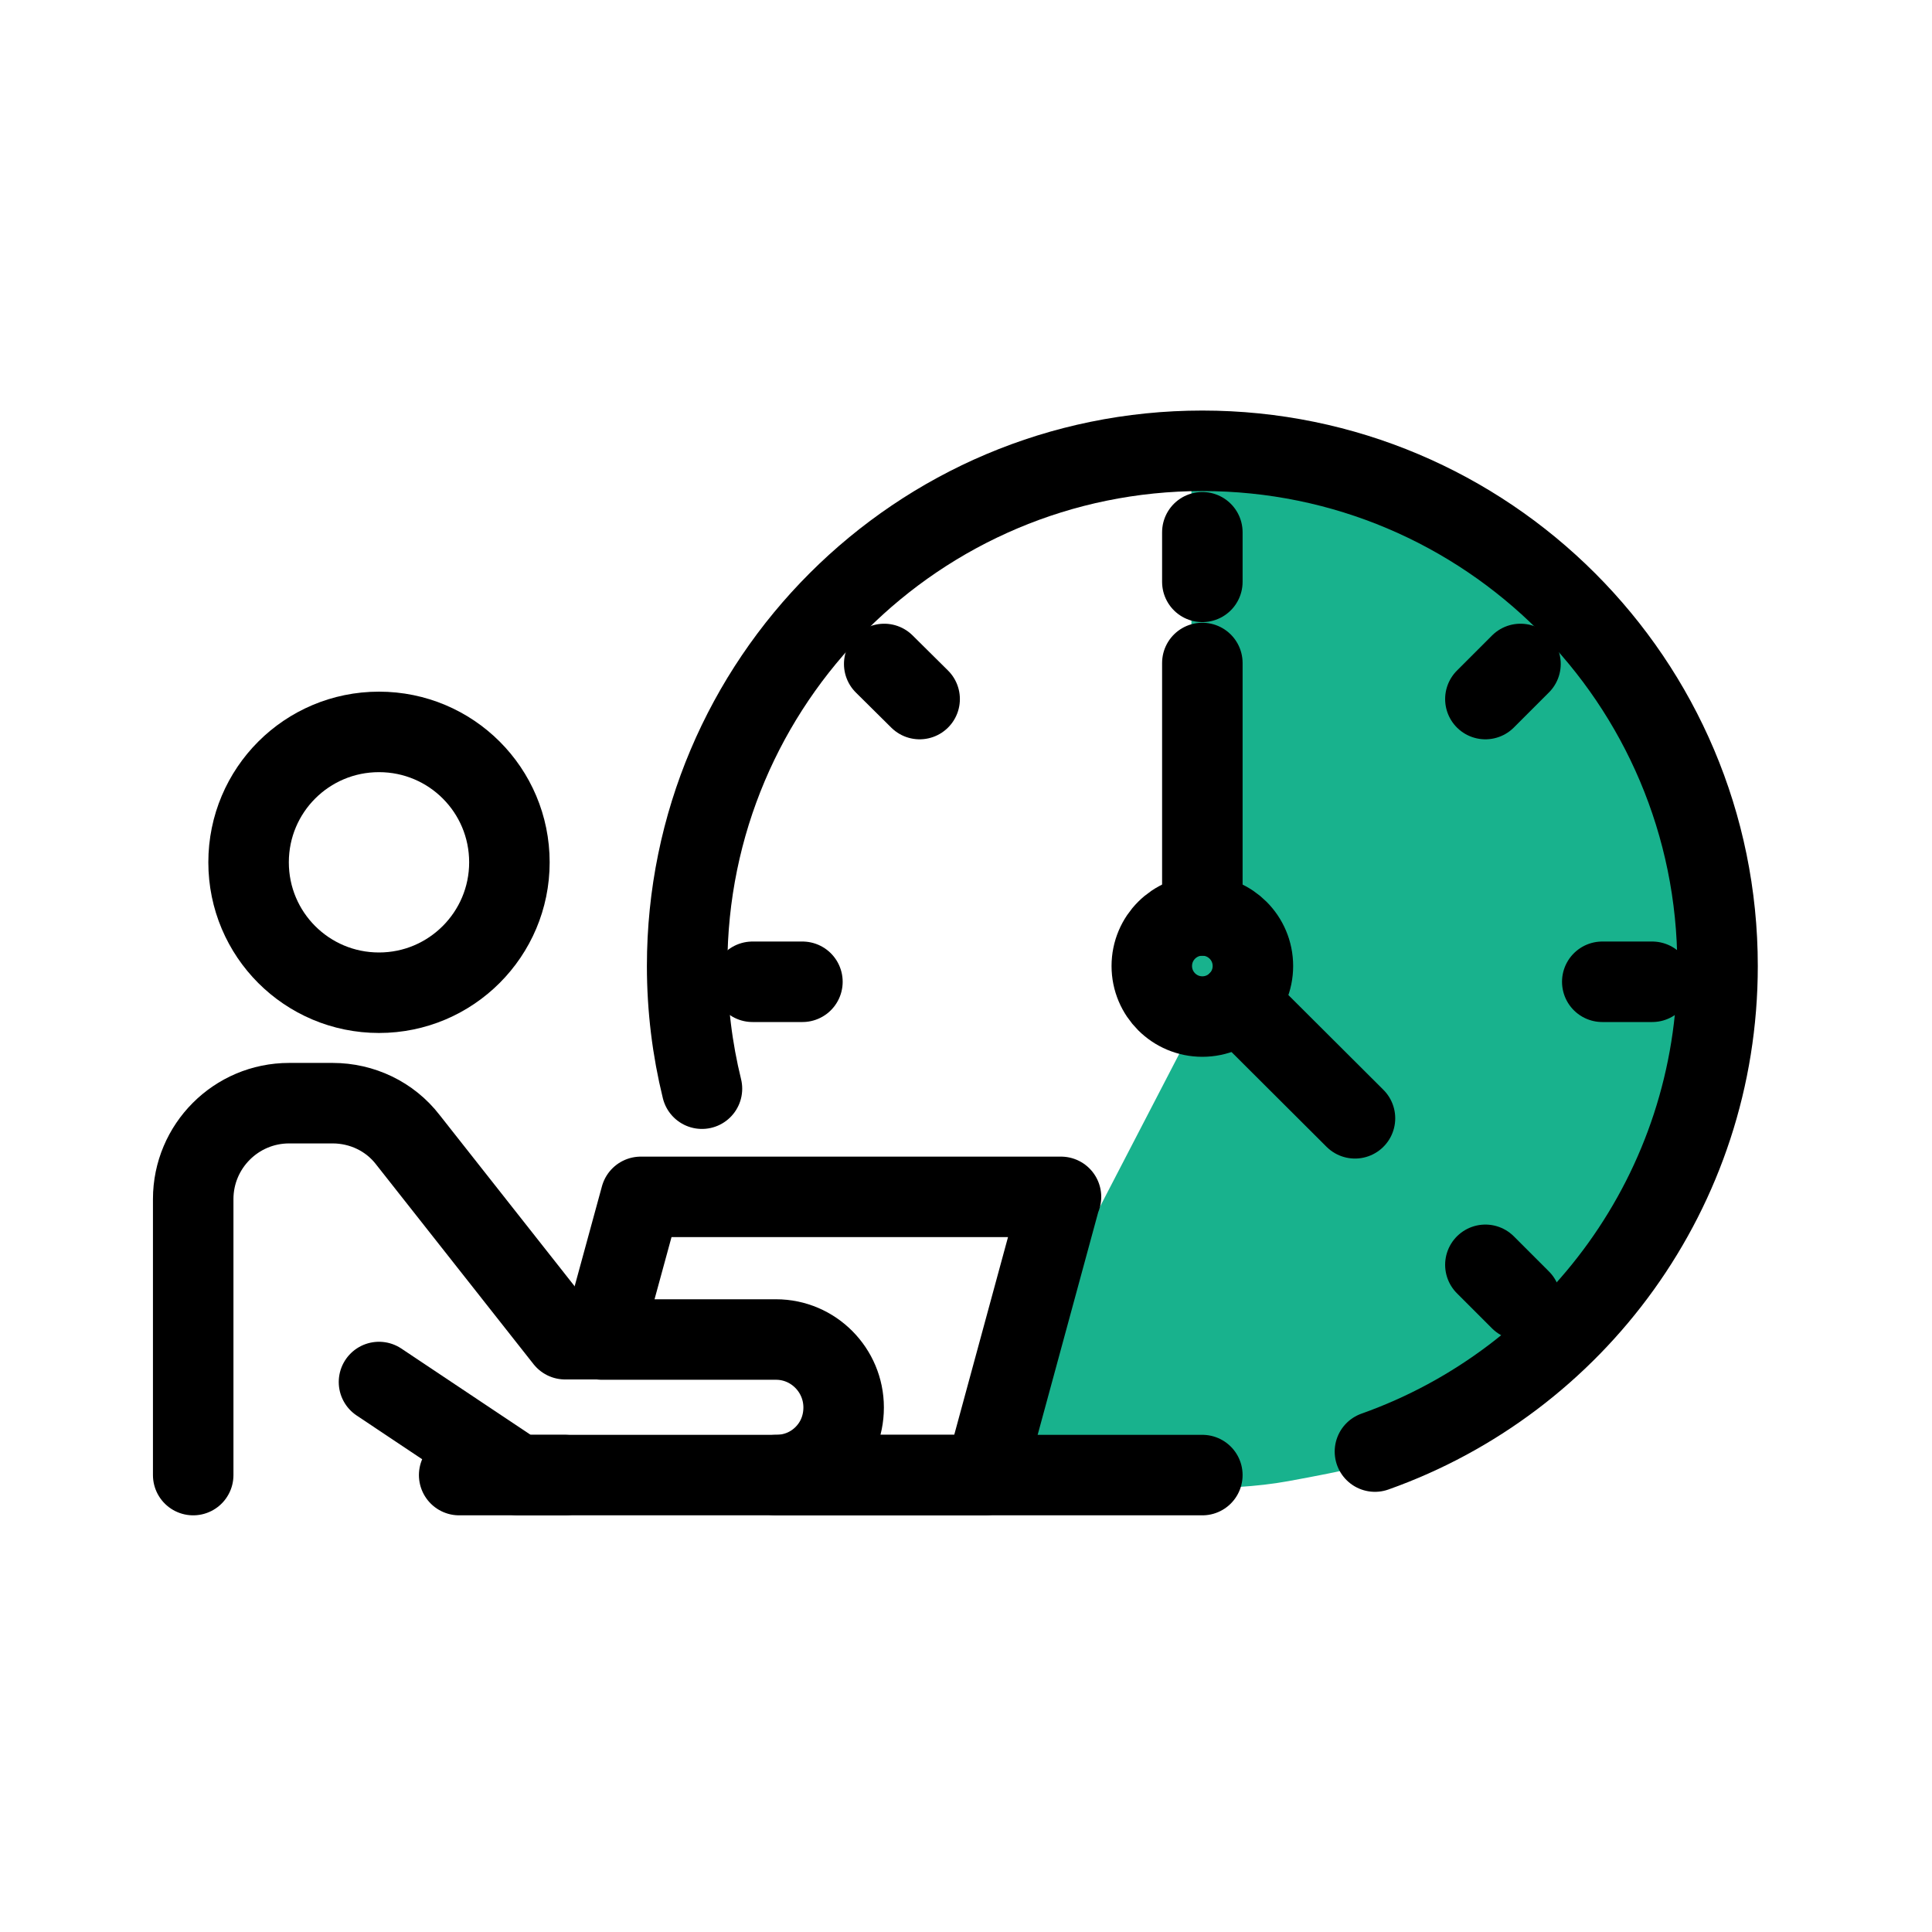
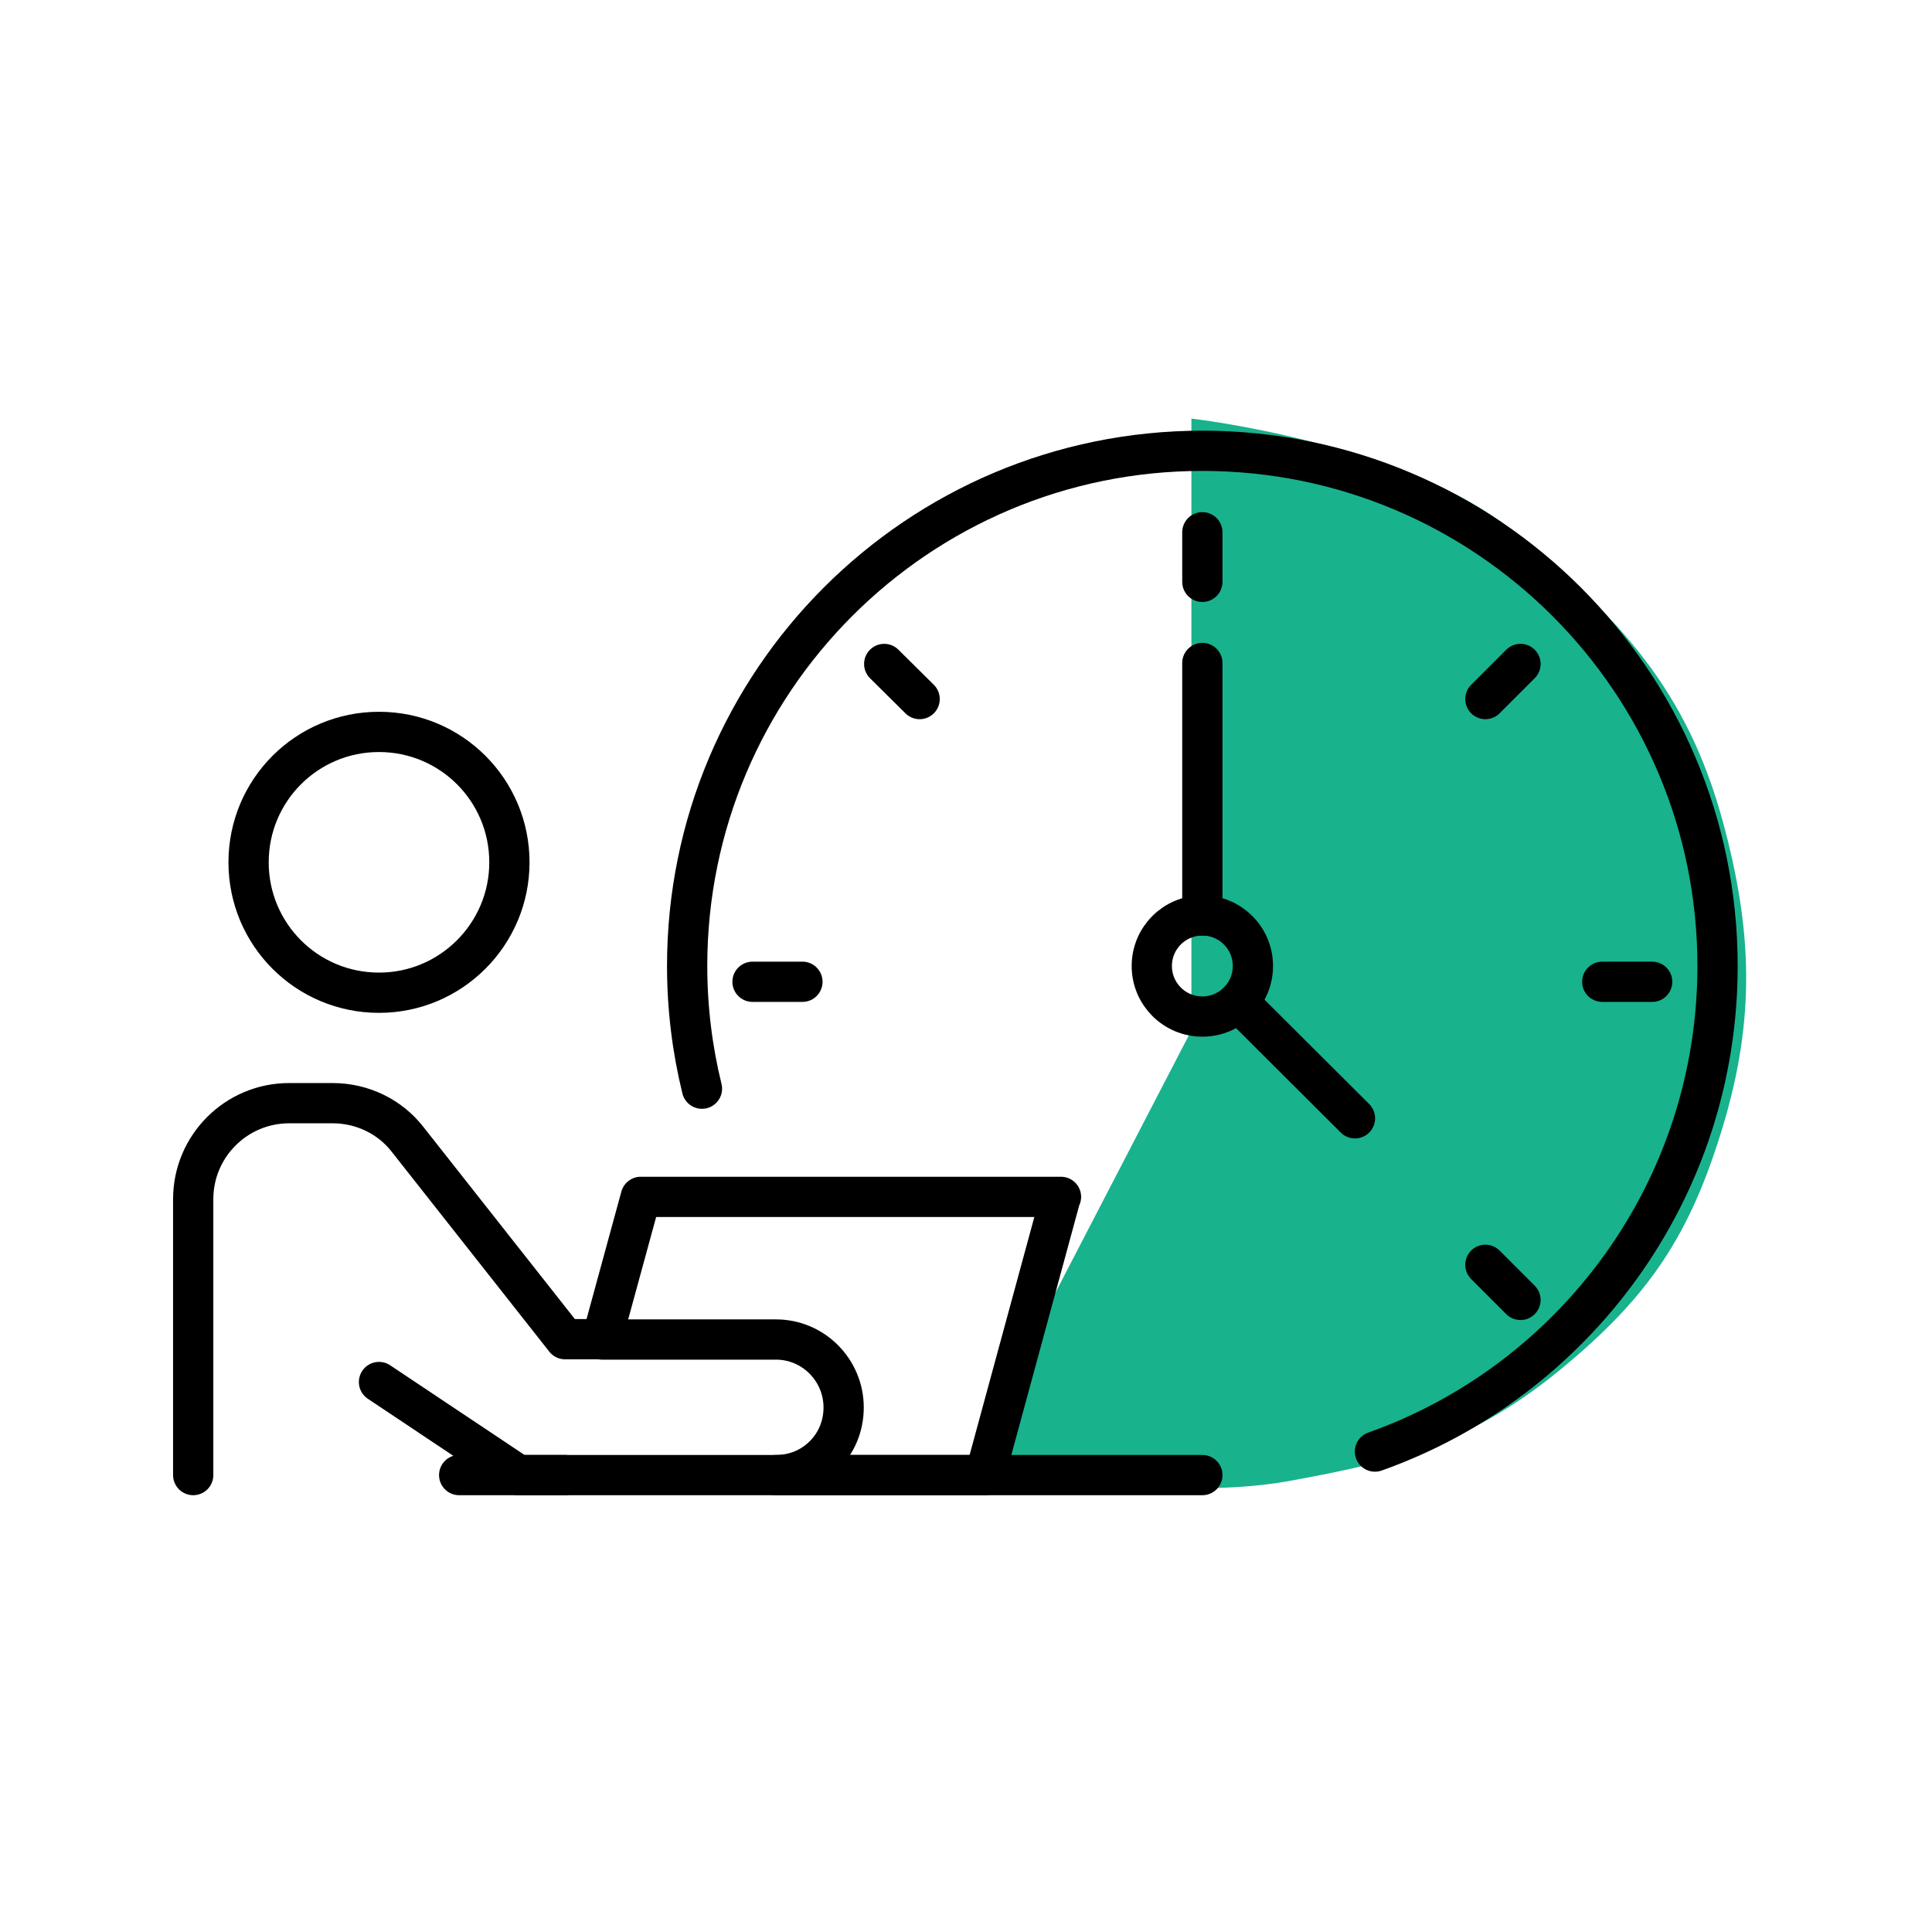
<svg xmlns="http://www.w3.org/2000/svg" width="48" height="48" viewBox="0 0 48 48" fill="none">
  <path d="M29.6 10.4C29.6 10.4 34.869 10.994 37.6 13.2C40.229 15.323 41.911 17.14 42.8 20.4C43.54 23.113 43.614 25.309 42.8 28C41.985 30.695 40.972 32.208 38.8 34C36.584 35.827 34.825 36.286 32 36.8C28.922 37.36 24 36.4 24 36.4L29.6 25.6V10.4Z" fill="#18B28D" />
-   <path d="M12.656 21.424C12.656 23.208 11.208 24.664 9.416 24.664C7.624 24.664 6.176 23.216 6.176 21.424C6.176 19.632 7.624 18.184 9.416 18.184C11.208 18.184 12.656 19.632 12.656 21.424Z" stroke="black" stroke-width="2" stroke-linecap="round" stroke-linejoin="round" />
-   <path d="M9.416 34.336L12.88 36.648H14.032" stroke="black" stroke-width="2" stroke-linecap="round" stroke-linejoin="round" />
-   <path d="M4.8 36.648V29.792C4.8 28.48 5.864 27.408 7.184 27.408H8.264C8.992 27.408 9.688 27.736 10.136 28.32L14.04 33.272H14.96" stroke="black" stroke-width="2" stroke-linecap="round" stroke-linejoin="round" />
-   <path d="M11.408 36.648H29.872" stroke="black" stroke-width="2" stroke-linecap="round" stroke-linejoin="round" />
-   <path d="M26.352 29.736L24.472 36.648H19.28C19.752 36.648 20.168 36.464 20.472 36.16C20.776 35.856 20.96 35.44 20.96 34.968C20.96 34.04 20.208 33.28 19.28 33.28H14.952L15.92 29.736H26.36H26.352Z" stroke="black" stroke-width="2" stroke-linecap="round" stroke-linejoin="round" />
-   <path d="M17.44 27.048C17.2 26.072 17.072 25.048 17.072 24C17.072 16.928 22.808 11.2 29.872 11.2C36.936 11.2 42.672 16.928 42.672 24C42.672 29.568 39.12 34.304 34.16 36.064" stroke="black" stroke-width="2" stroke-linecap="round" stroke-linejoin="round" />
-   <path d="M29.872 25.256C30.566 25.256 31.128 24.694 31.128 24C31.128 23.306 30.566 22.744 29.872 22.744C29.178 22.744 28.616 23.306 28.616 24C28.616 24.694 29.178 25.256 29.872 25.256Z" stroke="black" stroke-width="2" stroke-linecap="round" stroke-linejoin="round" />
-   <path d="M29.872 22.744V16.472" stroke="black" stroke-width="2" stroke-linecap="round" stroke-linejoin="round" />
-   <path d="M30.76 24.888L33.664 27.784" stroke="black" stroke-width="2" stroke-linecap="round" stroke-linejoin="round" />
-   <path d="M29.872 13.224V14.456" stroke="black" stroke-width="2" stroke-linecap="round" stroke-linejoin="round" />
-   <path d="M21.968 16.496L22.848 17.368" stroke="black" stroke-width="2" stroke-linecap="round" stroke-linejoin="round" />
-   <path d="M36.904 31.424L37.776 32.296" stroke="black" stroke-width="2" stroke-linecap="round" stroke-linejoin="round" />
-   <path d="M18.696 24.392H19.936" stroke="black" stroke-width="2" stroke-linecap="round" stroke-linejoin="round" />
-   <path d="M39.808 24.392H41.048" stroke="black" stroke-width="2" stroke-linecap="round" stroke-linejoin="round" />
-   <path d="M36.904 17.368L37.776 16.496" stroke="black" stroke-width="2" stroke-linecap="round" stroke-linejoin="round" />
+   <path d="M12.656 21.424C12.656 23.208 11.208 24.664 9.416 24.664C7.624 24.664 6.176 23.216 6.176 21.424C6.176 19.632 7.624 18.184 9.416 18.184C11.208 18.184 12.656 19.632 12.656 21.424Z" stroke="black" strokeWidth="2" stroke-linecap="round" stroke-linejoin="round" />
+   <path d="M9.416 34.336L12.88 36.648H14.032" stroke="black" strokeWidth="2" stroke-linecap="round" stroke-linejoin="round" />
+   <path d="M4.8 36.648V29.792C4.8 28.48 5.864 27.408 7.184 27.408H8.264C8.992 27.408 9.688 27.736 10.136 28.32L14.04 33.272H14.96" stroke="black" strokeWidth="2" stroke-linecap="round" stroke-linejoin="round" />
+   <path d="M11.408 36.648H29.872" stroke="black" strokeWidth="2" stroke-linecap="round" stroke-linejoin="round" />
+   <path d="M26.352 29.736L24.472 36.648H19.28C19.752 36.648 20.168 36.464 20.472 36.16C20.776 35.856 20.96 35.44 20.96 34.968C20.96 34.04 20.208 33.28 19.28 33.28H14.952L15.92 29.736H26.36H26.352Z" stroke="black" strokeWidth="2" stroke-linecap="round" stroke-linejoin="round" />
+   <path d="M17.44 27.048C17.2 26.072 17.072 25.048 17.072 24C17.072 16.928 22.808 11.2 29.872 11.2C36.936 11.2 42.672 16.928 42.672 24C42.672 29.568 39.12 34.304 34.16 36.064" stroke="black" strokeWidth="2" stroke-linecap="round" stroke-linejoin="round" />
+   <path d="M29.872 25.256C30.566 25.256 31.128 24.694 31.128 24C31.128 23.306 30.566 22.744 29.872 22.744C29.178 22.744 28.616 23.306 28.616 24C28.616 24.694 29.178 25.256 29.872 25.256Z" stroke="black" strokeWidth="2" stroke-linecap="round" stroke-linejoin="round" />
+   <path d="M29.872 22.744V16.472" stroke="black" strokeWidth="2" stroke-linecap="round" stroke-linejoin="round" />
+   <path d="M30.76 24.888L33.664 27.784" stroke="black" strokeWidth="2" stroke-linecap="round" stroke-linejoin="round" />
+   <path d="M29.872 13.224V14.456" stroke="black" strokeWidth="2" stroke-linecap="round" stroke-linejoin="round" />
+   <path d="M21.968 16.496L22.848 17.368" stroke="black" strokeWidth="2" stroke-linecap="round" stroke-linejoin="round" />
+   <path d="M36.904 31.424L37.776 32.296" stroke="black" strokeWidth="2" stroke-linecap="round" stroke-linejoin="round" />
+   <path d="M18.696 24.392H19.936" stroke="black" strokeWidth="2" stroke-linecap="round" stroke-linejoin="round" />
+   <path d="M39.808 24.392H41.048" stroke="black" strokeWidth="2" stroke-linecap="round" stroke-linejoin="round" />
+   <path d="M36.904 17.368L37.776 16.496" stroke="black" strokeWidth="2" stroke-linecap="round" stroke-linejoin="round" />
</svg>
